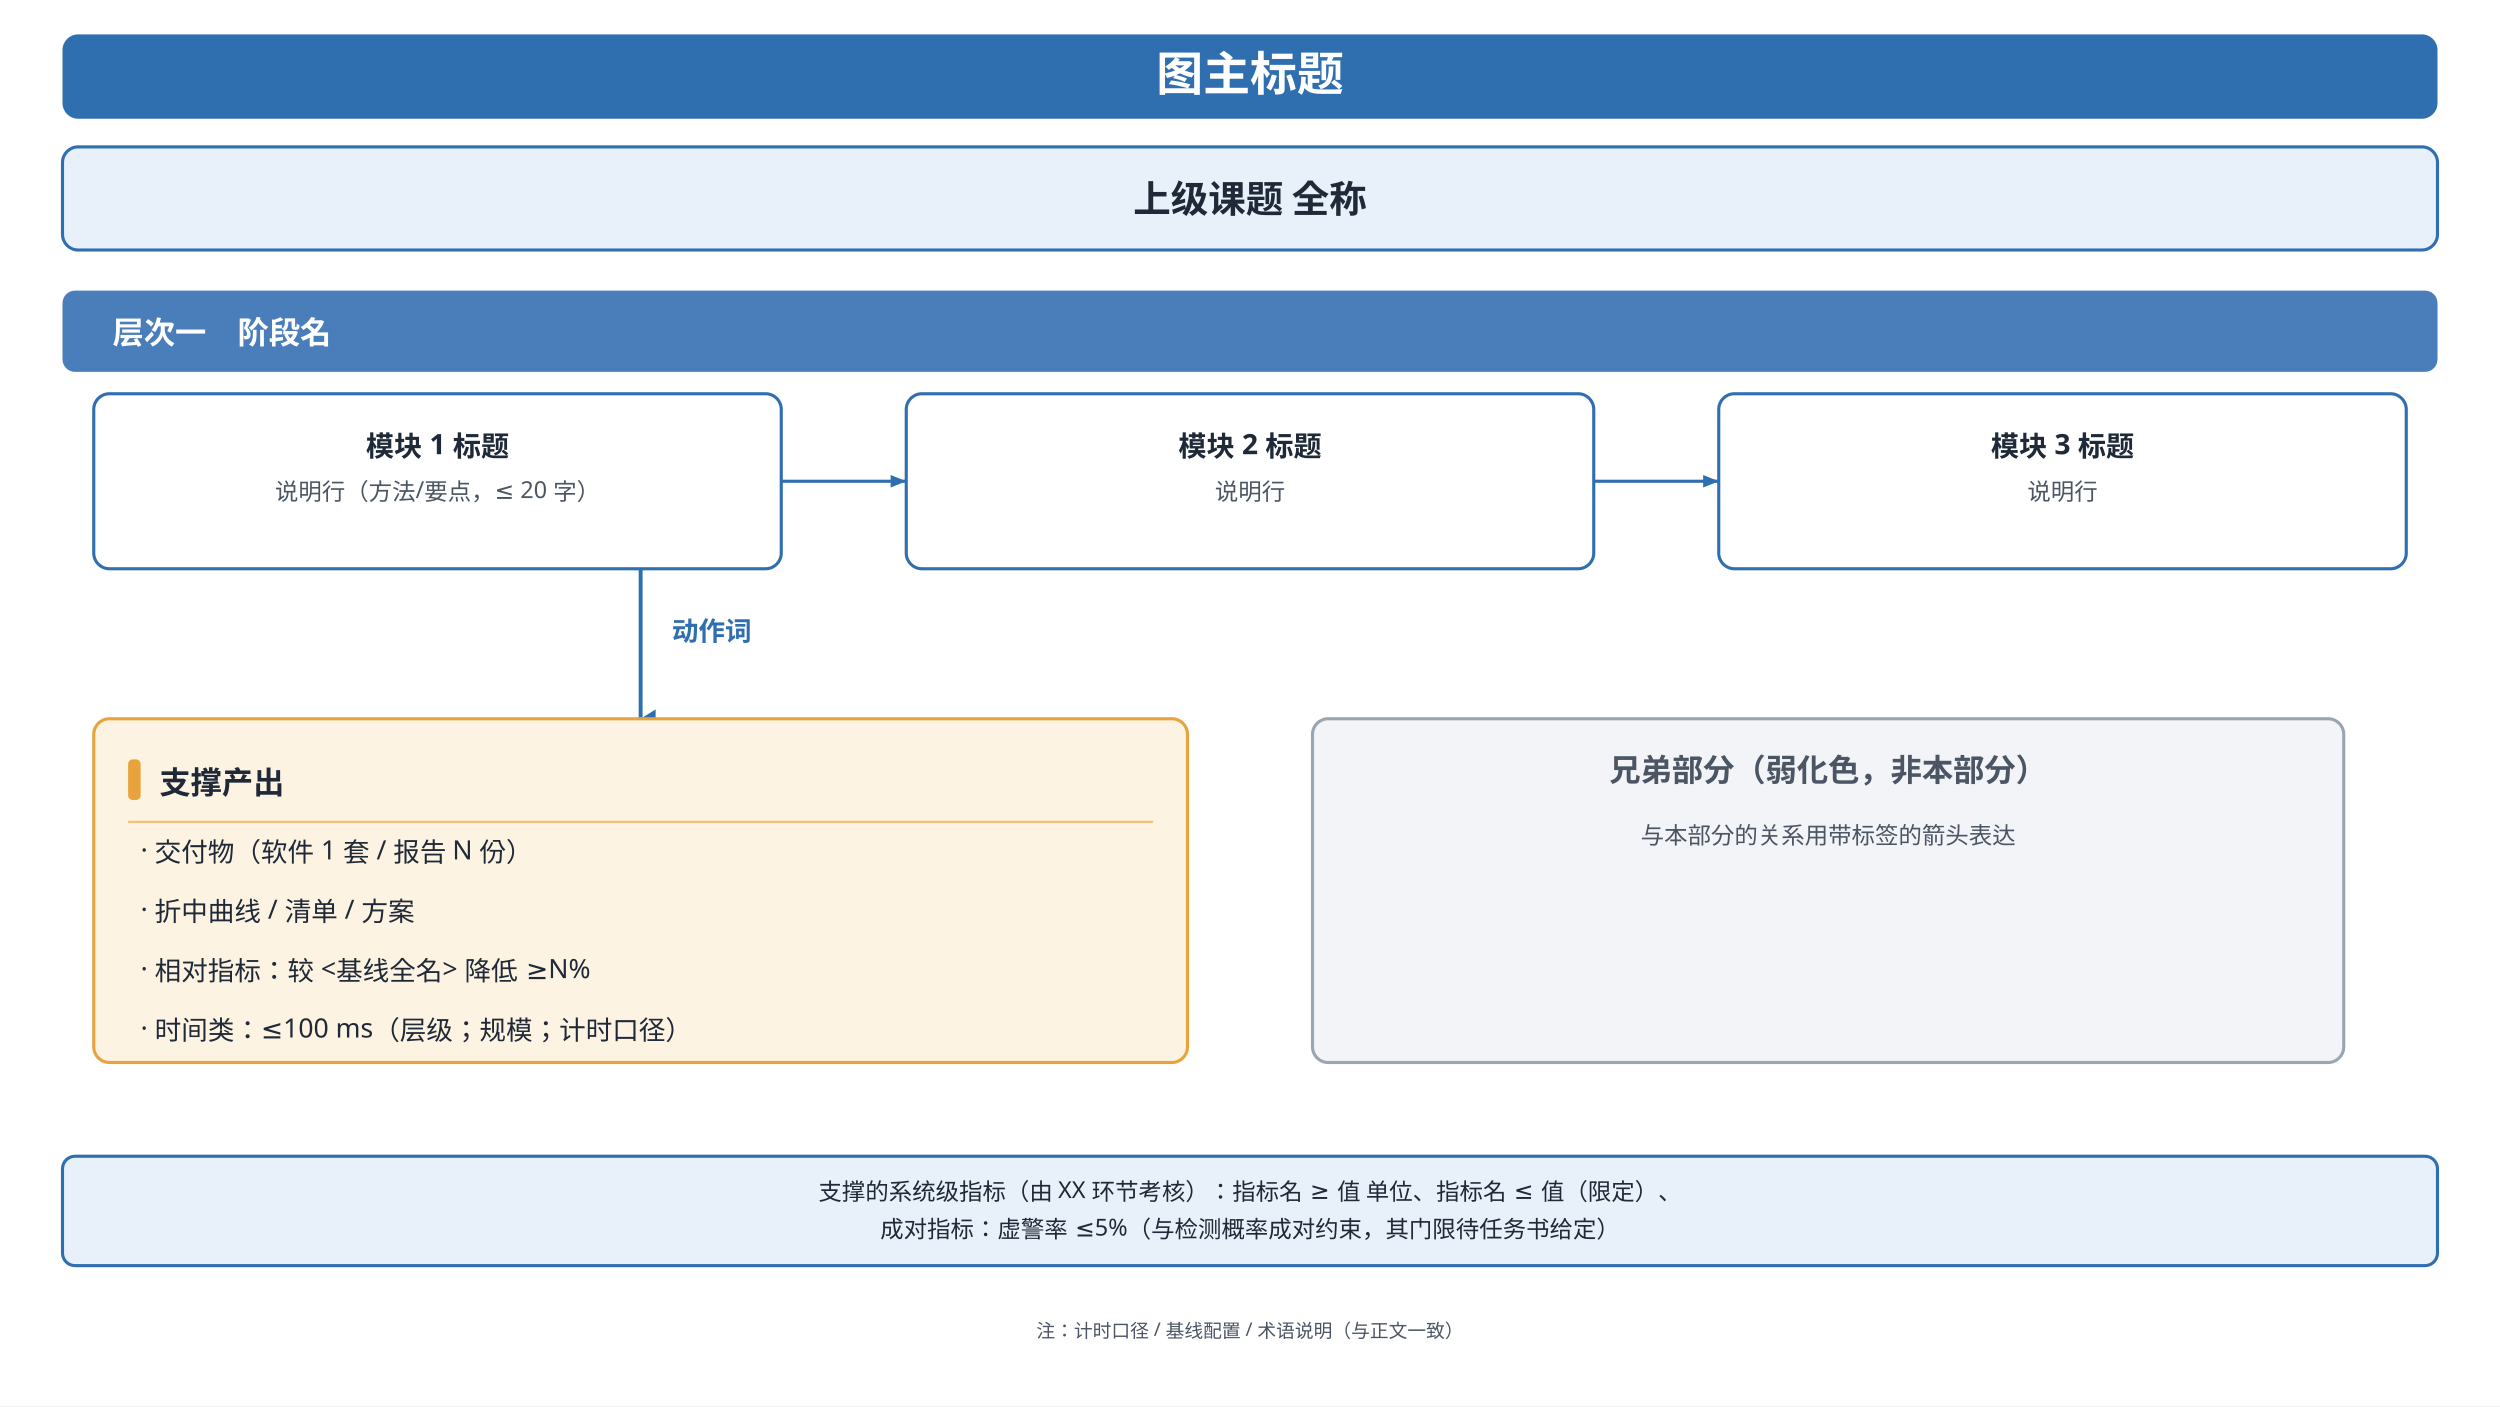
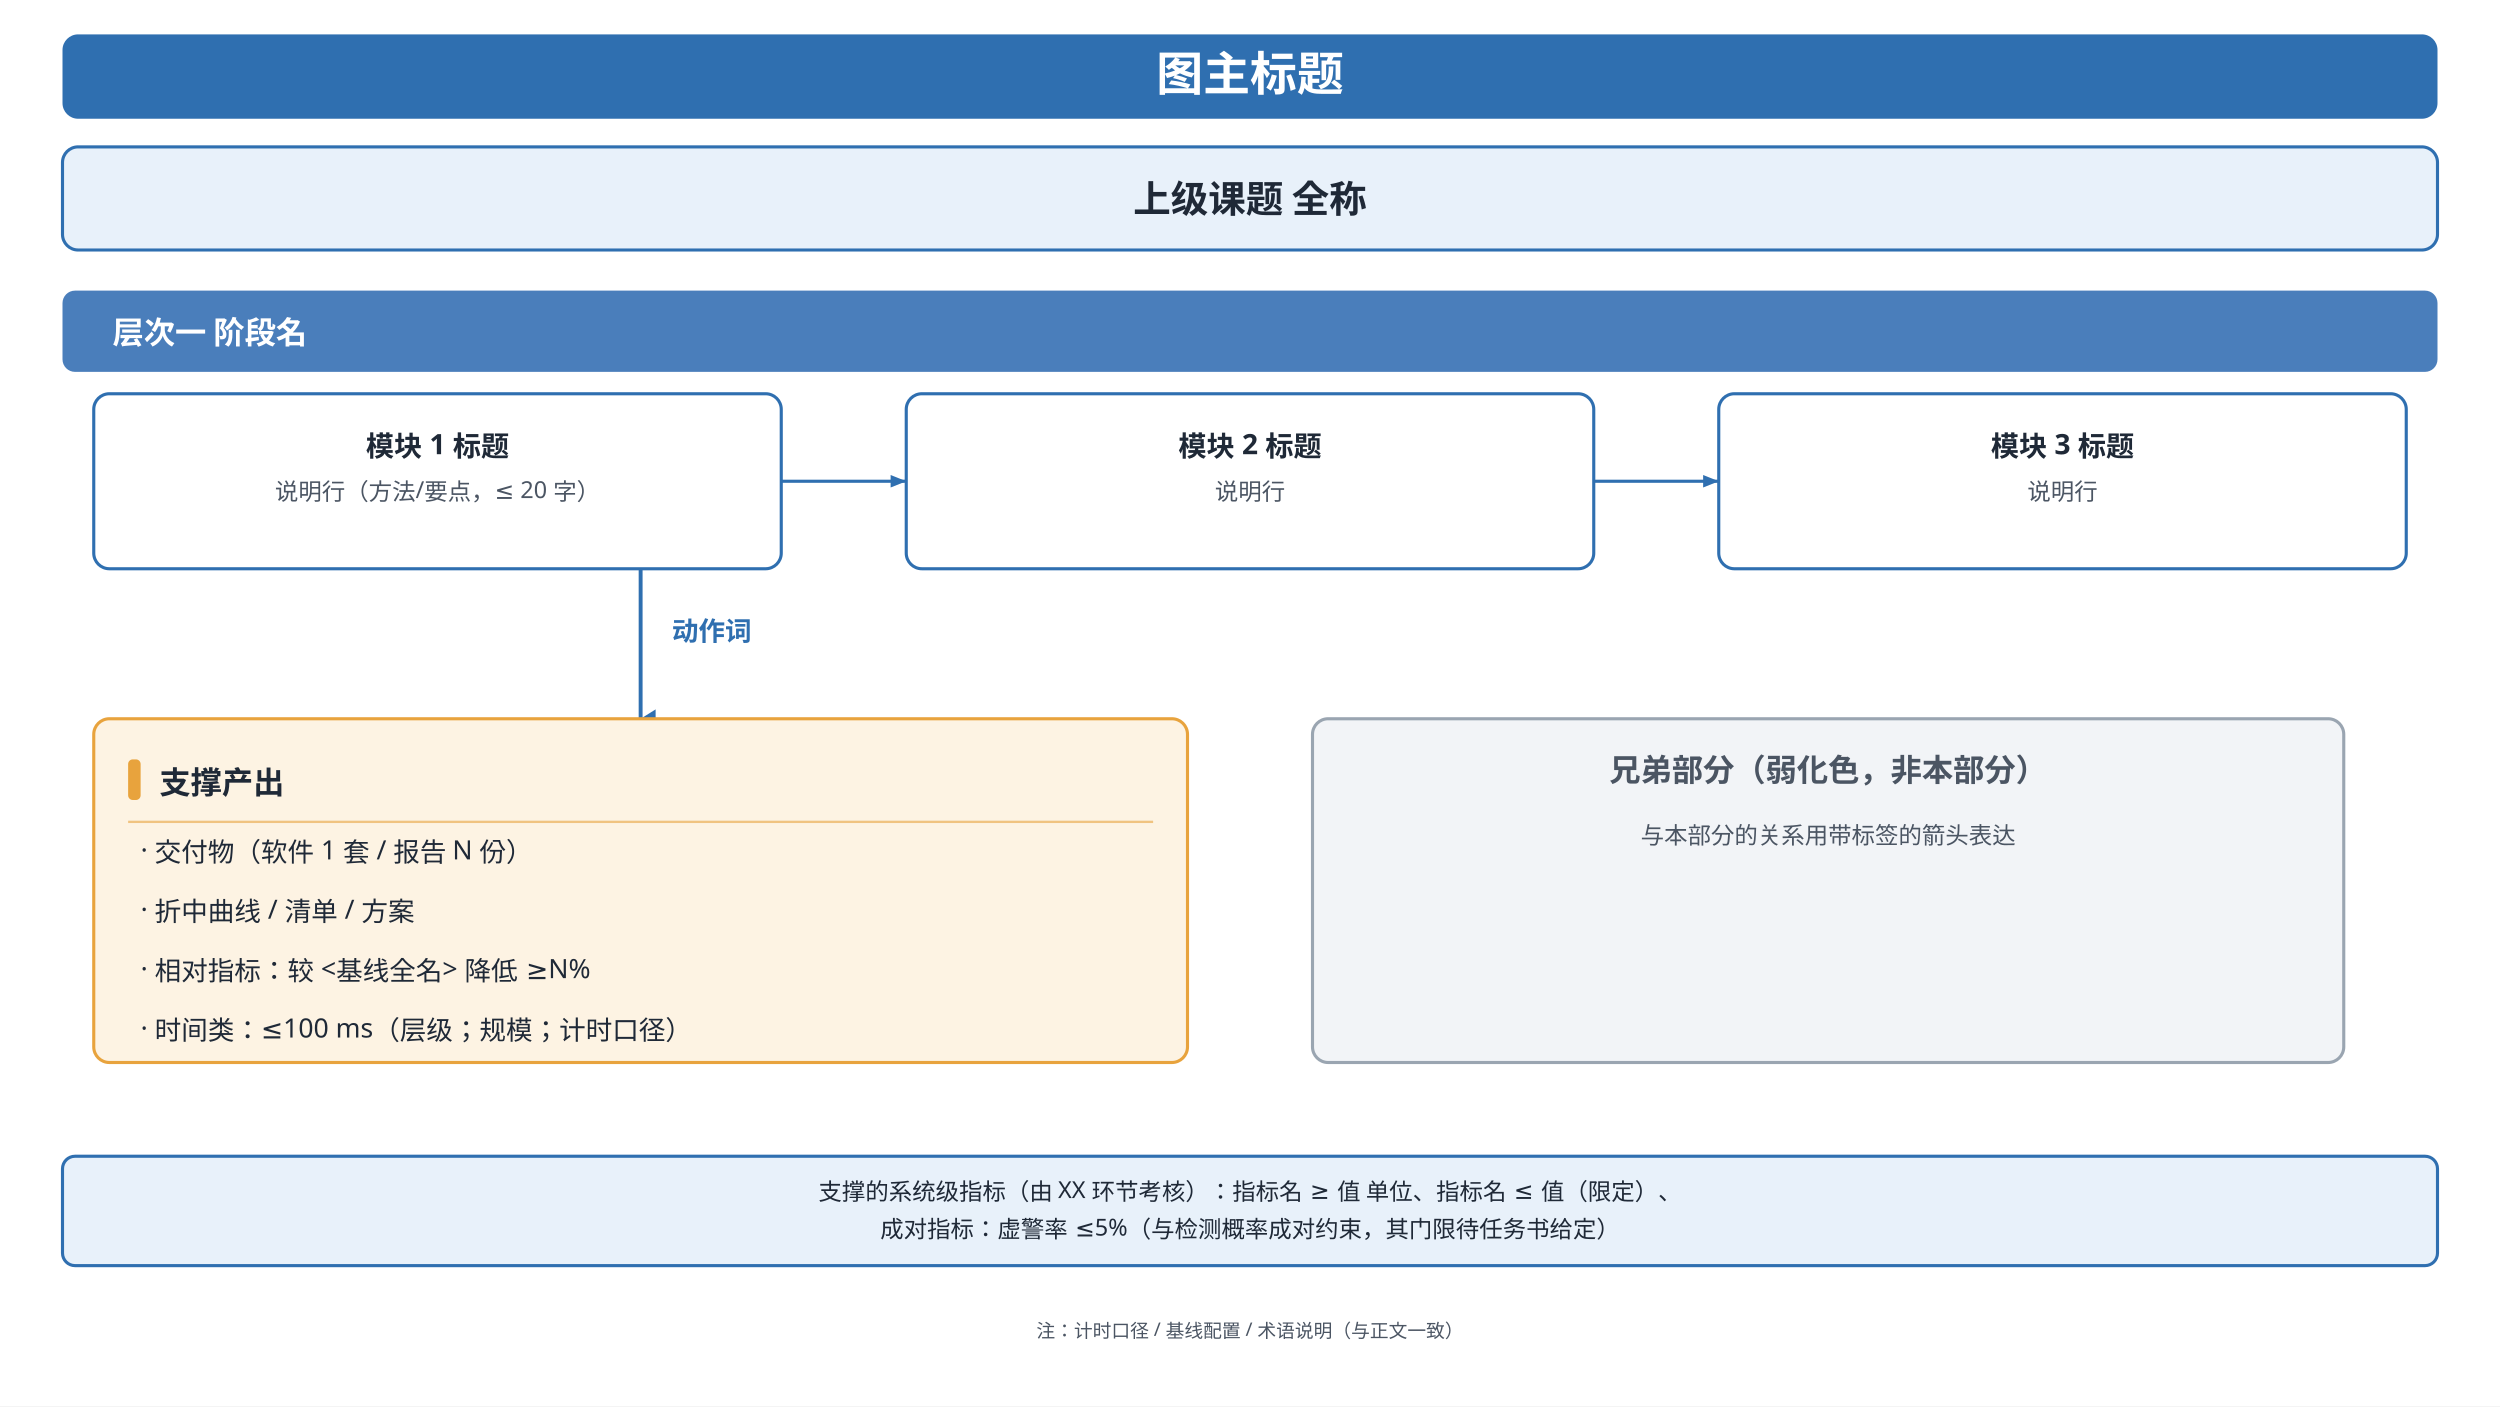
- <svg xmlns="http://www.w3.org/2000/svg" width="1600" height="900" viewBox="0 0 1600 900">
+ <svg xmlns="http://www.w3.org/2000/svg" width="960pt" height="540pt" viewBox="0 0 1600 900">
  <defs>
    <marker id="tpl-arrow" viewBox="0 0 10 8" refX="10" refY="4" markerWidth="10" markerHeight="8" markerUnits="userSpaceOnUse" orient="auto">
      <path d="M0,0 L10,4 L0,8 Z" fill="#2F6FB0" />
    </marker>
    <marker id="tpl-arrow-down" viewBox="0 0 10 8" refX="5" refY="8" markerWidth="12" markerHeight="10" markerUnits="userSpaceOnUse" orient="auto">
      <path d="M0,0 L10,0 L5,8 Z" fill="#2F6FB0" />
    </marker>
  </defs>
  <rect x="0" y="0" width="1600" height="900" fill="#FFFFFF" />
  <rect x="40" y="22" width="1520" height="54" rx="10" fill="#2F6FB0" />
  <text x="800" y="58" font-family="Microsoft YaHei, PingFang SC, Source Han Sans SC, SimHei, sans-serif" font-size="30" font-weight="bold" fill="#FFFFFF" text-anchor="middle">图主标题</text>
  <rect x="40" y="94" width="1520" height="66" rx="10" fill="#E8F1FA" stroke="#2F6FB0" stroke-width="2" />
  <text x="800" y="136" font-family="Microsoft YaHei, PingFang SC, Source Han Sans SC, SimHei, sans-serif" font-size="24" font-weight="bold" fill="#1F2937" text-anchor="middle">上级课题 全称</text>
  <rect x="40" y="186" width="1520" height="52" rx="8" fill="#4A7EBB" />
-   <text x="72" y="220" font-family="Microsoft YaHei, PingFang SC, Source Han Sans SC, SimHei, sans-serif" font-size="20" font-weight="bold" fill="#FFFFFF">层次一　阶段名</text>
+   <text x="72" y="220" font-family="Microsoft YaHei, PingFang SC, Source Han Sans SC, SimHei, sans-serif" font-size="20" font-weight="bold" fill="#FFFFFF">层次一 阶段名</text>
  <rect x="60" y="252" width="440" height="112" rx="10" fill="#FFFFFF" stroke="#2F6FB0" stroke-width="2" />
  <text x="280" y="292" font-family="Microsoft YaHei, PingFang SC, Source Han Sans SC, SimHei, sans-serif" font-size="18" font-weight="bold" fill="#1F2937" text-anchor="middle">模块 1 标题</text>
  <text x="280" y="320" font-family="Microsoft YaHei, PingFang SC, Source Han Sans SC, SimHei, sans-serif" font-size="15" fill="#4B5563" text-anchor="middle">说明行（方法/要点，≤ 20 字）</text>
  <rect x="580" y="252" width="440" height="112" rx="10" fill="#FFFFFF" stroke="#2F6FB0" stroke-width="2" />
  <text x="800" y="292" font-family="Microsoft YaHei, PingFang SC, Source Han Sans SC, SimHei, sans-serif" font-size="18" font-weight="bold" fill="#1F2937" text-anchor="middle">模块 2 标题</text>
  <text x="800" y="320" font-family="Microsoft YaHei, PingFang SC, Source Han Sans SC, SimHei, sans-serif" font-size="15" fill="#4B5563" text-anchor="middle">说明行</text>
  <rect x="1100" y="252" width="440" height="112" rx="10" fill="#FFFFFF" stroke="#2F6FB0" stroke-width="2" />
  <text x="1320" y="292" font-family="Microsoft YaHei, PingFang SC, Source Han Sans SC, SimHei, sans-serif" font-size="18" font-weight="bold" fill="#1F2937" text-anchor="middle">模块 3 标题</text>
  <text x="1320" y="320" font-family="Microsoft YaHei, PingFang SC, Source Han Sans SC, SimHei, sans-serif" font-size="15" fill="#4B5563" text-anchor="middle">说明行</text>
  <line x1="500" y1="308" x2="580" y2="308" stroke="#2F6FB0" stroke-width="2" marker-end="url(#tpl-arrow)" />
  <line x1="1020" y1="308" x2="1100" y2="308" stroke="#2F6FB0" stroke-width="2" marker-end="url(#tpl-arrow)" />
  <line x1="410" y1="364" x2="410" y2="460" stroke="#2F6FB0" stroke-width="2.5" marker-end="url(#tpl-arrow-down)" />
  <text x="430" y="410" font-family="Microsoft YaHei, PingFang SC, Source Han Sans SC, SimHei, sans-serif" font-size="17" font-weight="bold" fill="#2F6FB0">动作词</text>
  <rect x="60" y="460" width="700" height="220" rx="10" fill="#FDF3E3" stroke="#E8A33D" stroke-width="2" />
  <rect x="82" y="486" width="8" height="26" rx="3" fill="#E8A33D" />
  <text x="102" y="508" font-family="Microsoft YaHei, PingFang SC, Source Han Sans SC, SimHei, sans-serif" font-size="20" font-weight="bold" fill="#1F2937">支撑产出</text>
  <line x1="82" y1="526" x2="738" y2="526" stroke="#E8A33D" stroke-width="1.5" opacity="0.6" />
  <text x="90" y="550" font-family="Microsoft YaHei, PingFang SC, Source Han Sans SC, SimHei, sans-serif" font-size="17" fill="#1F2937">· 交付物（软件 1 套 / 报告 N 份）</text>
  <text x="90" y="588" font-family="Microsoft YaHei, PingFang SC, Source Han Sans SC, SimHei, sans-serif" font-size="17" fill="#1F2937">· 折中曲线 / 清单 / 方案</text>
  <text x="90" y="626" font-family="Microsoft YaHei, PingFang SC, Source Han Sans SC, SimHei, sans-serif" font-size="17" fill="#1F2937">· 相对指标：较 &lt;基线全名&gt; 降低 ≥N%</text>
  <text x="90" y="664" font-family="Microsoft YaHei, PingFang SC, Source Han Sans SC, SimHei, sans-serif" font-size="17" fill="#1F2937">· 时间类：≤100 ms（层级；规模；计时口径）</text>
  <rect x="840" y="460" width="660" height="220" rx="10" fill="#F2F4F7" stroke="#9AA5B1" stroke-width="2" />
  <text x="1170" y="500" font-family="Microsoft YaHei, PingFang SC, Source Han Sans SC, SimHei, sans-serif" font-size="20" font-weight="bold" fill="#4B5563" text-anchor="middle">兄弟部分（弱化色，非本部分）</text>
  <text x="1170" y="540" font-family="Microsoft YaHei, PingFang SC, Source Han Sans SC, SimHei, sans-serif" font-size="15" fill="#4B5563" text-anchor="middle">与本部分的关系用带标签的箭头表达</text>
  <rect x="40" y="740" width="1520" height="70" rx="8" fill="#E8F1FA" stroke="#2F6FB0" stroke-width="2" />
  <text x="800" y="768" font-family="Microsoft YaHei, PingFang SC, Source Han Sans SC, SimHei, sans-serif" font-size="15" fill="#1F2937" text-anchor="middle">支撑的系统级指标（由 XX 环节考核）：指标名 ≥ 值 单位、指标名 ≤ 值（限定）、</text>
  <text x="800" y="792" font-family="Microsoft YaHei, PingFang SC, Source Han Sans SC, SimHei, sans-serif" font-size="15" fill="#1F2937" text-anchor="middle">成对指标：虚警率 ≤5%（与检测概率成对约束，其门限待任务书给定）</text>
  <text x="800" y="856" font-family="Microsoft YaHei, PingFang SC, Source Han Sans SC, SimHei, sans-serif" font-size="12" fill="#4B5563" text-anchor="middle">注：计时口径 / 基线配置 / 术语说明（与正文一致）</text>
</svg>
